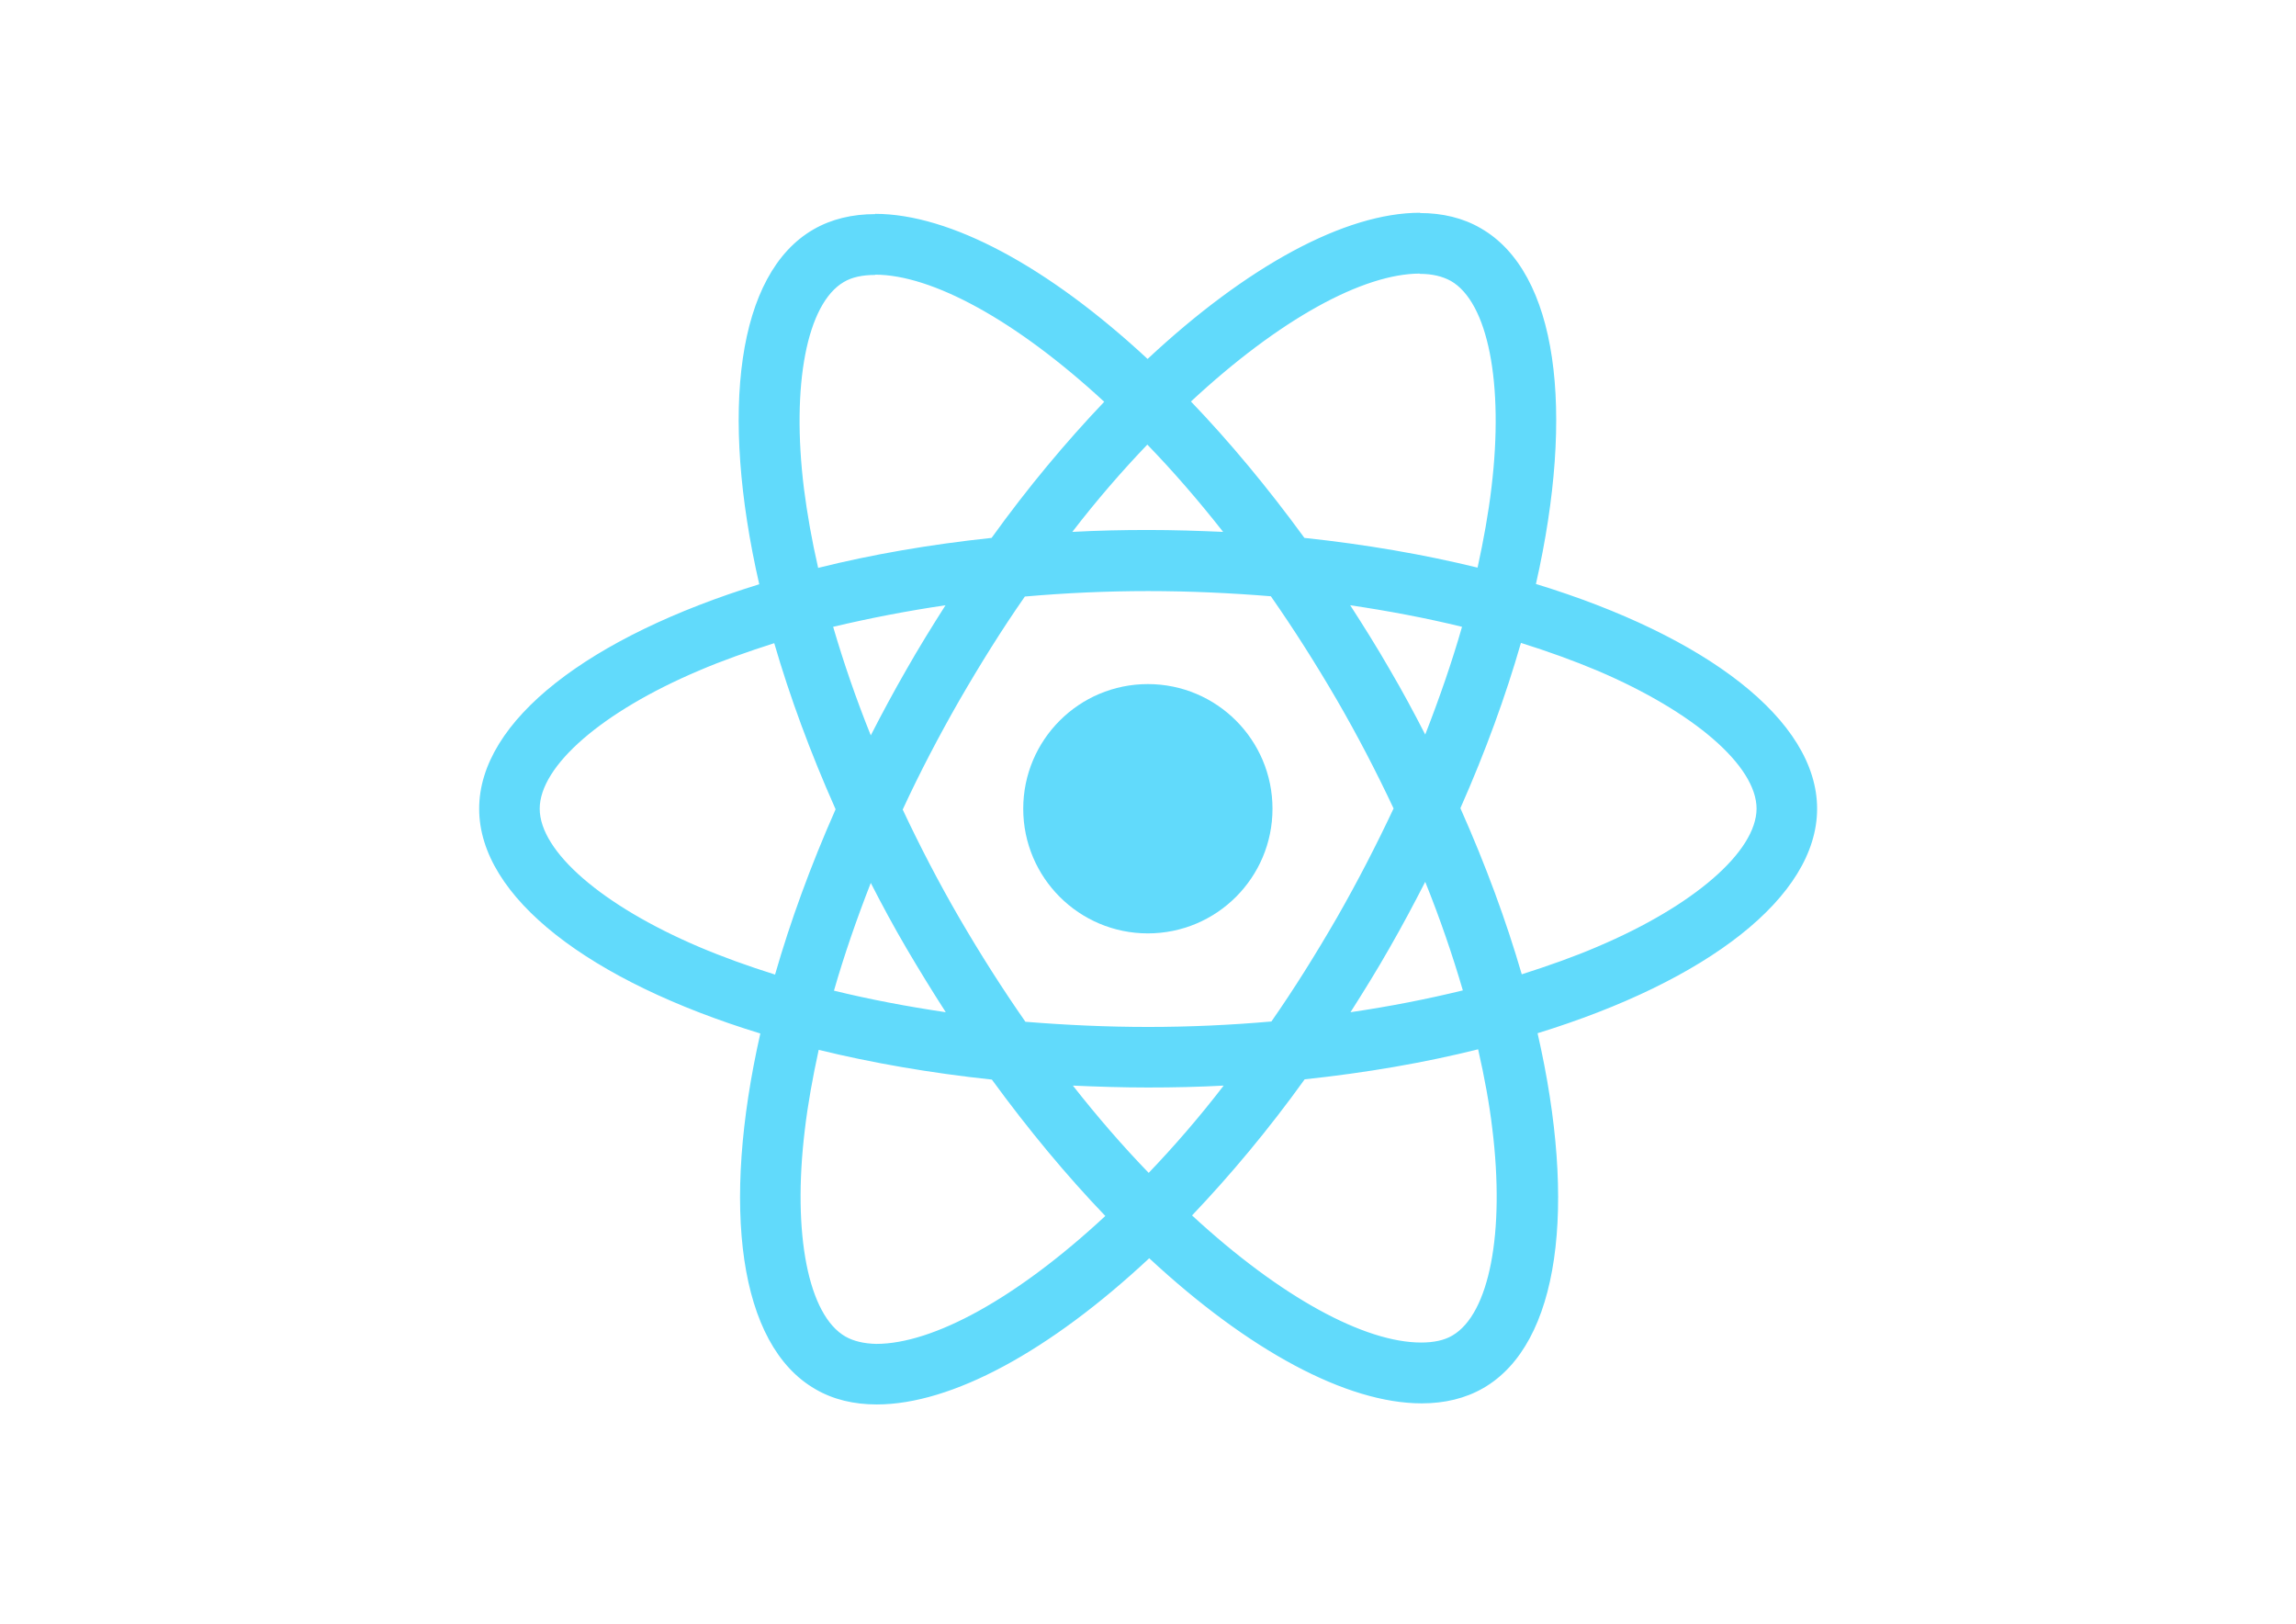
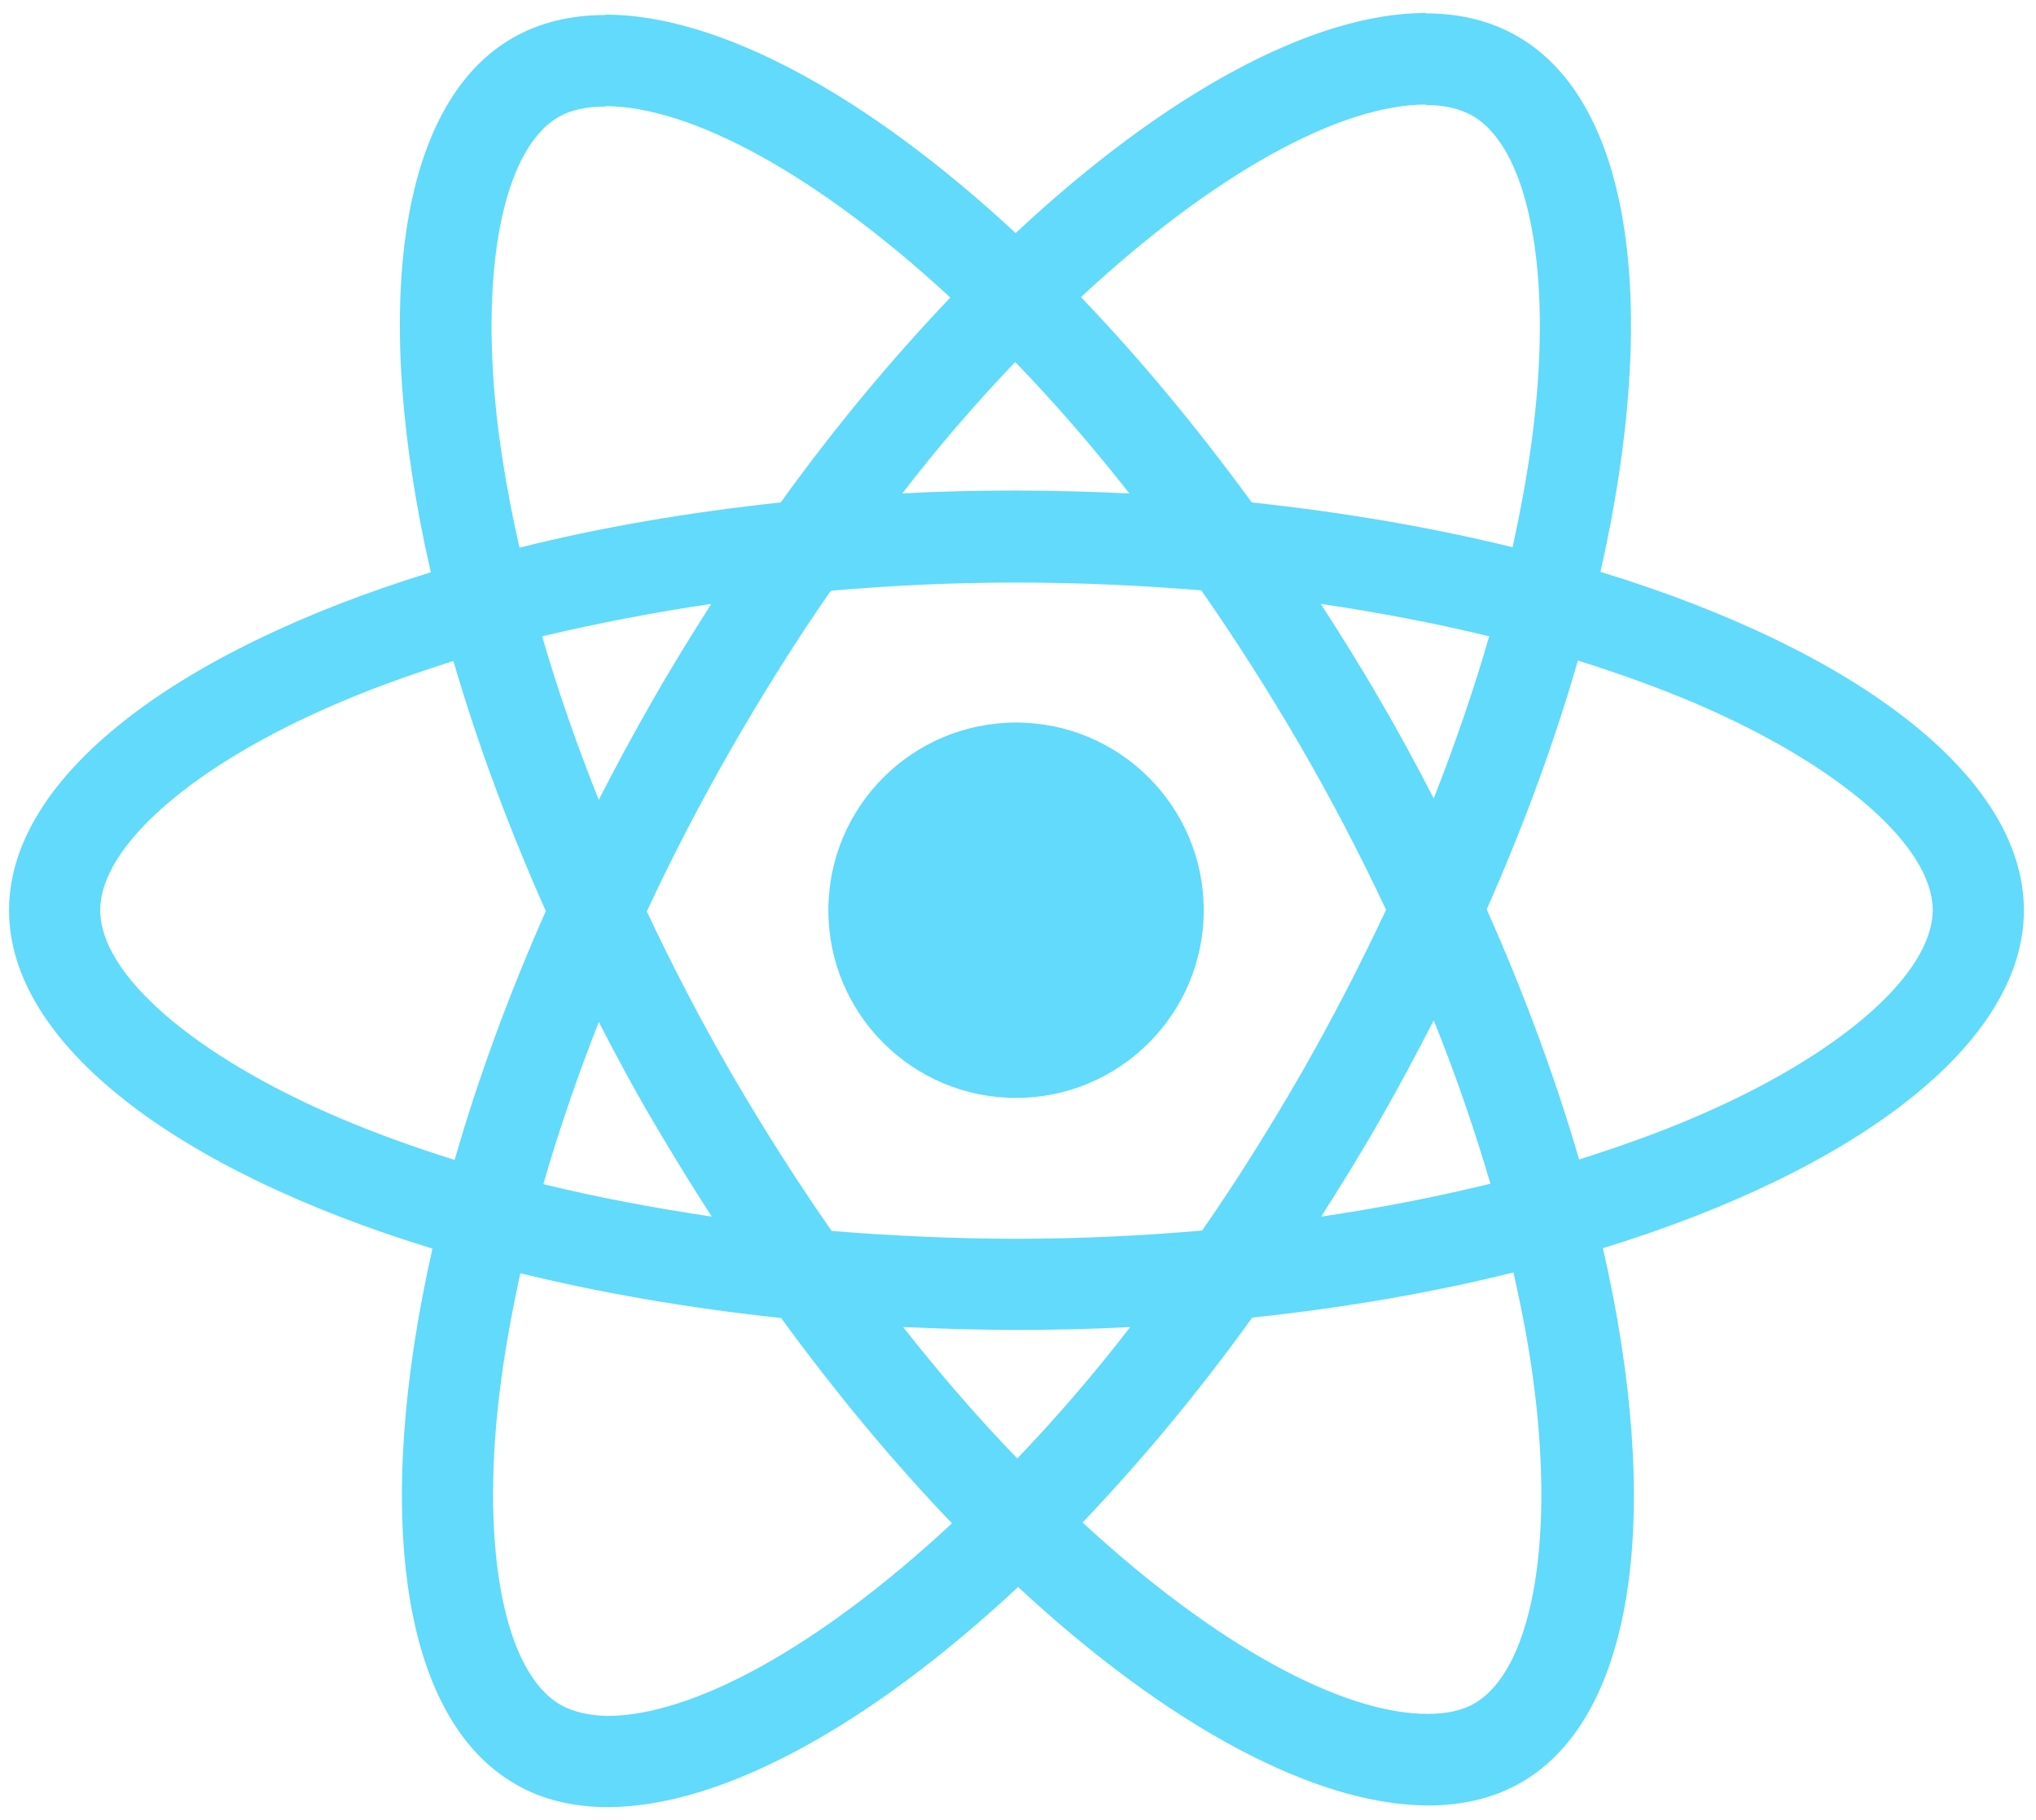
- <svg xmlns="http://www.w3.org/2000/svg" version="1.1" id="Layer_2_1_" x="0px" y="0px" viewBox="0 0 841.9 595.3" enable-background="new 0 0 841.9 595.3" xml:space="preserve">
+ <svg xmlns="http://www.w3.org/2000/svg" version="1.1" id="Layer_2_1_" x="0px" y="0px" viewBox="173.501 74.844 495.748 443.061" enable-background="new 0 0 841.9 595.3">
  <g>
-     <path fill="#61DAFB" d="M666.3,296.5c0-32.5-40.7-63.3-103.1-82.4c14.4-63.6,8-114.2-20.2-130.4c-6.5-3.8-14.1-5.6-22.4-5.6v22.3   c4.6,0,8.3,0.9,11.4,2.6c13.6,7.8,19.5,37.5,14.9,75.7c-1.1,9.4-2.9,19.3-5.1,29.4c-19.6-4.8-41-8.5-63.5-10.9   c-13.5-18.5-27.5-35.3-41.6-50c32.6-30.3,63.2-46.9,84-46.9l0-22.3c0,0,0,0,0,0c-27.5,0-63.5,19.6-99.9,53.6   c-36.4-33.8-72.4-53.2-99.9-53.2v22.3c20.7,0,51.4,16.5,84,46.6c-14,14.7-28,31.4-41.3,49.9c-22.6,2.4-44,6.1-63.6,11   c-2.3-10-4-19.7-5.2-29c-4.7-38.2,1.1-67.9,14.6-75.8c3-1.8,6.9-2.6,11.5-2.6l0-22.3c0,0,0,0,0,0c-8.4,0-16,1.8-22.6,5.6   c-28.1,16.2-34.4,66.7-19.9,130.1c-62.2,19.2-102.7,49.9-102.7,82.3c0,32.5,40.7,63.3,103.1,82.4c-14.4,63.6-8,114.2,20.2,130.4   c6.5,3.8,14.1,5.6,22.5,5.6c27.5,0,63.5-19.6,99.9-53.6c36.4,33.8,72.4,53.2,99.9,53.2c8.4,0,16-1.8,22.6-5.6   c28.1-16.2,34.4-66.7,19.9-130.1C625.8,359.7,666.3,328.9,666.3,296.5z M536.1,229.8c-3.7,12.9-8.3,26.2-13.5,39.5   c-4.1-8-8.4-16-13.1-24c-4.6-8-9.5-15.8-14.4-23.4C509.3,224,523,226.6,536.1,229.8z M490.3,336.3c-7.8,13.5-15.8,26.3-24.1,38.2   c-14.9,1.3-30,2-45.2,2c-15.1,0-30.2-0.7-45-1.9c-8.3-11.9-16.4-24.6-24.2-38c-7.6-13.1-14.5-26.4-20.8-39.8   c6.2-13.4,13.2-26.8,20.7-39.9c7.8-13.5,15.8-26.3,24.1-38.2c14.9-1.3,30-2,45.2-2c15.1,0,30.2,0.7,45,1.9   c8.3,11.9,16.4,24.6,24.2,38c7.6,13.1,14.5,26.4,20.8,39.8C504.7,309.8,497.8,323.2,490.3,336.3z M522.6,323.3   c5.4,13.4,10,26.8,13.8,39.8c-13.1,3.2-26.9,5.9-41.2,8c4.9-7.7,9.8-15.6,14.4-23.7C514.2,339.4,518.5,331.3,522.6,323.3z    M421.2,430c-9.3-9.6-18.6-20.3-27.8-32c9,0.4,18.2,0.7,27.5,0.7c9.4,0,18.7-0.2,27.8-0.7C439.7,409.7,430.4,420.4,421.2,430z    M346.8,371.1c-14.2-2.1-27.9-4.7-41-7.9c3.7-12.9,8.3-26.2,13.5-39.5c4.1,8,8.4,16,13.1,24C337.1,355.7,341.9,363.5,346.8,371.1z    M420.7,163c9.3,9.6,18.6,20.3,27.8,32c-9-0.4-18.2-0.7-27.5-0.7c-9.4,0-18.7,0.2-27.8,0.7C402.2,183.3,411.5,172.6,420.7,163z    M346.7,221.9c-4.9,7.7-9.8,15.6-14.4,23.7c-4.6,8-8.9,16-13,24c-5.4-13.4-10-26.8-13.8-39.8C318.6,226.7,332.4,224,346.7,221.9z    M256.2,347.1c-35.4-15.1-58.3-34.9-58.3-50.6c0-15.7,22.9-35.6,58.3-50.6c8.6-3.7,18-7,27.7-10.1c5.7,19.6,13.2,40,22.5,60.9   c-9.2,20.8-16.6,41.1-22.2,60.6C274.3,354.2,264.9,350.8,256.2,347.1z M310,490c-13.6-7.8-19.5-37.5-14.9-75.7   c1.1-9.4,2.9-19.3,5.1-29.4c19.6,4.8,41,8.5,63.5,10.9c13.5,18.5,27.5,35.3,41.6,50c-32.6,30.3-63.2,46.9-84,46.9   C316.8,492.6,313,491.7,310,490z M547.2,413.8c4.7,38.2-1.1,67.9-14.6,75.8c-3,1.8-6.9,2.6-11.5,2.6c-20.7,0-51.4-16.5-84-46.6   c14-14.7,28-31.4,41.3-49.9c22.6-2.4,44-6.1,63.6-11C544.3,394.8,546.1,404.5,547.2,413.8z M585.7,347.1c-8.6,3.7-18,7-27.7,10.1   c-5.7-19.6-13.2-40-22.5-60.9c9.2-20.8,16.6-41.1,22.2-60.6c9.9,3.1,19.3,6.5,28.1,10.2c35.4,15.1,58.3,34.9,58.3,50.6   C644,312.2,621.1,332.1,585.7,347.1z" />
-     <polygon fill="#61DAFB" points="320.8,78.4 320.8,78.4 320.8,78.4  " />
+     <path fill="#61DAFB" d="M666.3,296.5c0-32.5-40.7-63.3-103.1-82.4c14.4-63.6,8-114.2-20.2-130.4c-6.5-3.8-14.1-5.6-22.4-5.6v22.3 c4.6,0,8.3,0.9,11.4,2.6c13.6,7.8,19.5,37.5,14.9,75.7c-1.1,9.4-2.9,19.3-5.1,29.4c-19.6-4.8-41-8.5-63.5-10.9 c-13.5-18.5-27.5-35.3-41.6-50c32.6-30.3,63.2-46.9,84-46.9l0-22.3c0,0,0,0,0,0c-27.5,0-63.5,19.6-99.9,53.6 c-36.4-33.8-72.4-53.2-99.9-53.2v22.3c20.7,0,51.4,16.5,84,46.6c-14,14.7-28,31.4-41.3,49.9c-22.6,2.4-44,6.1-63.6,11 c-2.3-10-4-19.7-5.2-29c-4.7-38.2,1.1-67.9,14.6-75.8c3-1.8,6.9-2.6,11.5-2.6l0-22.3c0,0,0,0,0,0c-8.4,0-16,1.8-22.6,5.6 c-28.1,16.2-34.4,66.7-19.9,130.1c-62.2,19.2-102.7,49.9-102.7,82.3c0,32.5,40.7,63.3,103.1,82.4c-14.4,63.6-8,114.2,20.2,130.4 c6.5,3.8,14.1,5.6,22.5,5.6c27.5,0,63.5-19.6,99.9-53.6c36.4,33.8,72.4,53.2,99.9,53.2c8.4,0,16-1.8,22.6-5.6 c28.1-16.2,34.4-66.7,19.9-130.1C625.8,359.7,666.3,328.9,666.3,296.5z M536.1,229.8c-3.7,12.9-8.3,26.2-13.5,39.5 c-4.1-8-8.4-16-13.1-24c-4.6-8-9.5-15.8-14.4-23.4C509.3,224,523,226.6,536.1,229.8z M490.3,336.3c-7.8,13.5-15.8,26.3-24.1,38.2 c-14.9,1.3-30,2-45.2,2c-15.1,0-30.2-0.7-45-1.9c-8.3-11.9-16.4-24.6-24.2-38c-7.6-13.1-14.5-26.4-20.8-39.8 c6.2-13.4,13.2-26.8,20.7-39.9c7.8-13.5,15.8-26.3,24.1-38.2c14.9-1.3,30-2,45.2-2c15.1,0,30.2,0.7,45,1.9 c8.3,11.9,16.4,24.6,24.2,38c7.6,13.1,14.5,26.4,20.8,39.8C504.7,309.8,497.8,323.2,490.3,336.3z M522.6,323.3 c5.4,13.4,10,26.8,13.8,39.8c-13.1,3.2-26.9,5.9-41.2,8c4.9-7.7,9.8-15.6,14.4-23.7C514.2,339.4,518.5,331.3,522.6,323.3z M421.2,430c-9.3-9.6-18.6-20.3-27.8-32c9,0.4,18.2,0.7,27.5,0.7c9.4,0,18.7-0.2,27.8-0.7C439.7,409.7,430.4,420.4,421.2,430z M346.8,371.1c-14.2-2.1-27.9-4.7-41-7.9c3.7-12.9,8.3-26.2,13.5-39.5c4.1,8,8.4,16,13.1,24C337.1,355.7,341.9,363.5,346.8,371.1z M420.7,163c9.3,9.6,18.6,20.3,27.8,32c-9-0.4-18.2-0.7-27.5-0.7c-9.4,0-18.7,0.2-27.8,0.7C402.2,183.3,411.5,172.6,420.7,163z M346.7,221.9c-4.9,7.7-9.8,15.6-14.4,23.7c-4.6,8-8.9,16-13,24c-5.4-13.4-10-26.8-13.8-39.8C318.6,226.7,332.4,224,346.7,221.9z M256.2,347.1c-35.4-15.1-58.3-34.9-58.3-50.6c0-15.7,22.9-35.6,58.3-50.6c8.6-3.7,18-7,27.7-10.1c5.7,19.6,13.2,40,22.5,60.9 c-9.2,20.8-16.6,41.1-22.2,60.6C274.3,354.2,264.9,350.8,256.2,347.1z M310,490c-13.6-7.8-19.5-37.5-14.9-75.7 c1.1-9.4,2.9-19.3,5.1-29.4c19.6,4.8,41,8.5,63.5,10.9c13.5,18.5,27.5,35.3,41.6,50c-32.6,30.3-63.2,46.9-84,46.9 C316.8,492.6,313,491.7,310,490z M547.2,413.8c4.7,38.2-1.1,67.9-14.6,75.8c-3,1.8-6.9,2.6-11.5,2.6c-20.7,0-51.4-16.5-84-46.6 c14-14.7,28-31.4,41.3-49.9c22.6-2.4,44-6.1,63.6-11C544.3,394.8,546.1,404.5,547.2,413.8z M585.7,347.1c-8.6,3.7-18,7-27.7,10.1 c-5.7-19.6-13.2-40-22.5-60.9c9.2-20.8,16.6-41.1,22.2-60.6c9.9,3.1,19.3,6.5,28.1,10.2c35.4,15.1,58.3,34.9,58.3,50.6 C644,312.2,621.1,332.1,585.7,347.1z" />
+     <polygon fill="#61DAFB" points="320.8,78.4 320.8,78.4 320.8,78.4 &#09;" />
    <circle fill="#61DAFB" cx="420.9" cy="296.5" r="45.7" />
-     <polygon fill="#61DAFB" points="520.5,78.1 520.5,78.1 520.5,78.1  " />
+     <polygon fill="#61DAFB" points="520.5,78.1 520.5,78.1 520.5,78.1 &#09;" />
  </g>
</svg>
